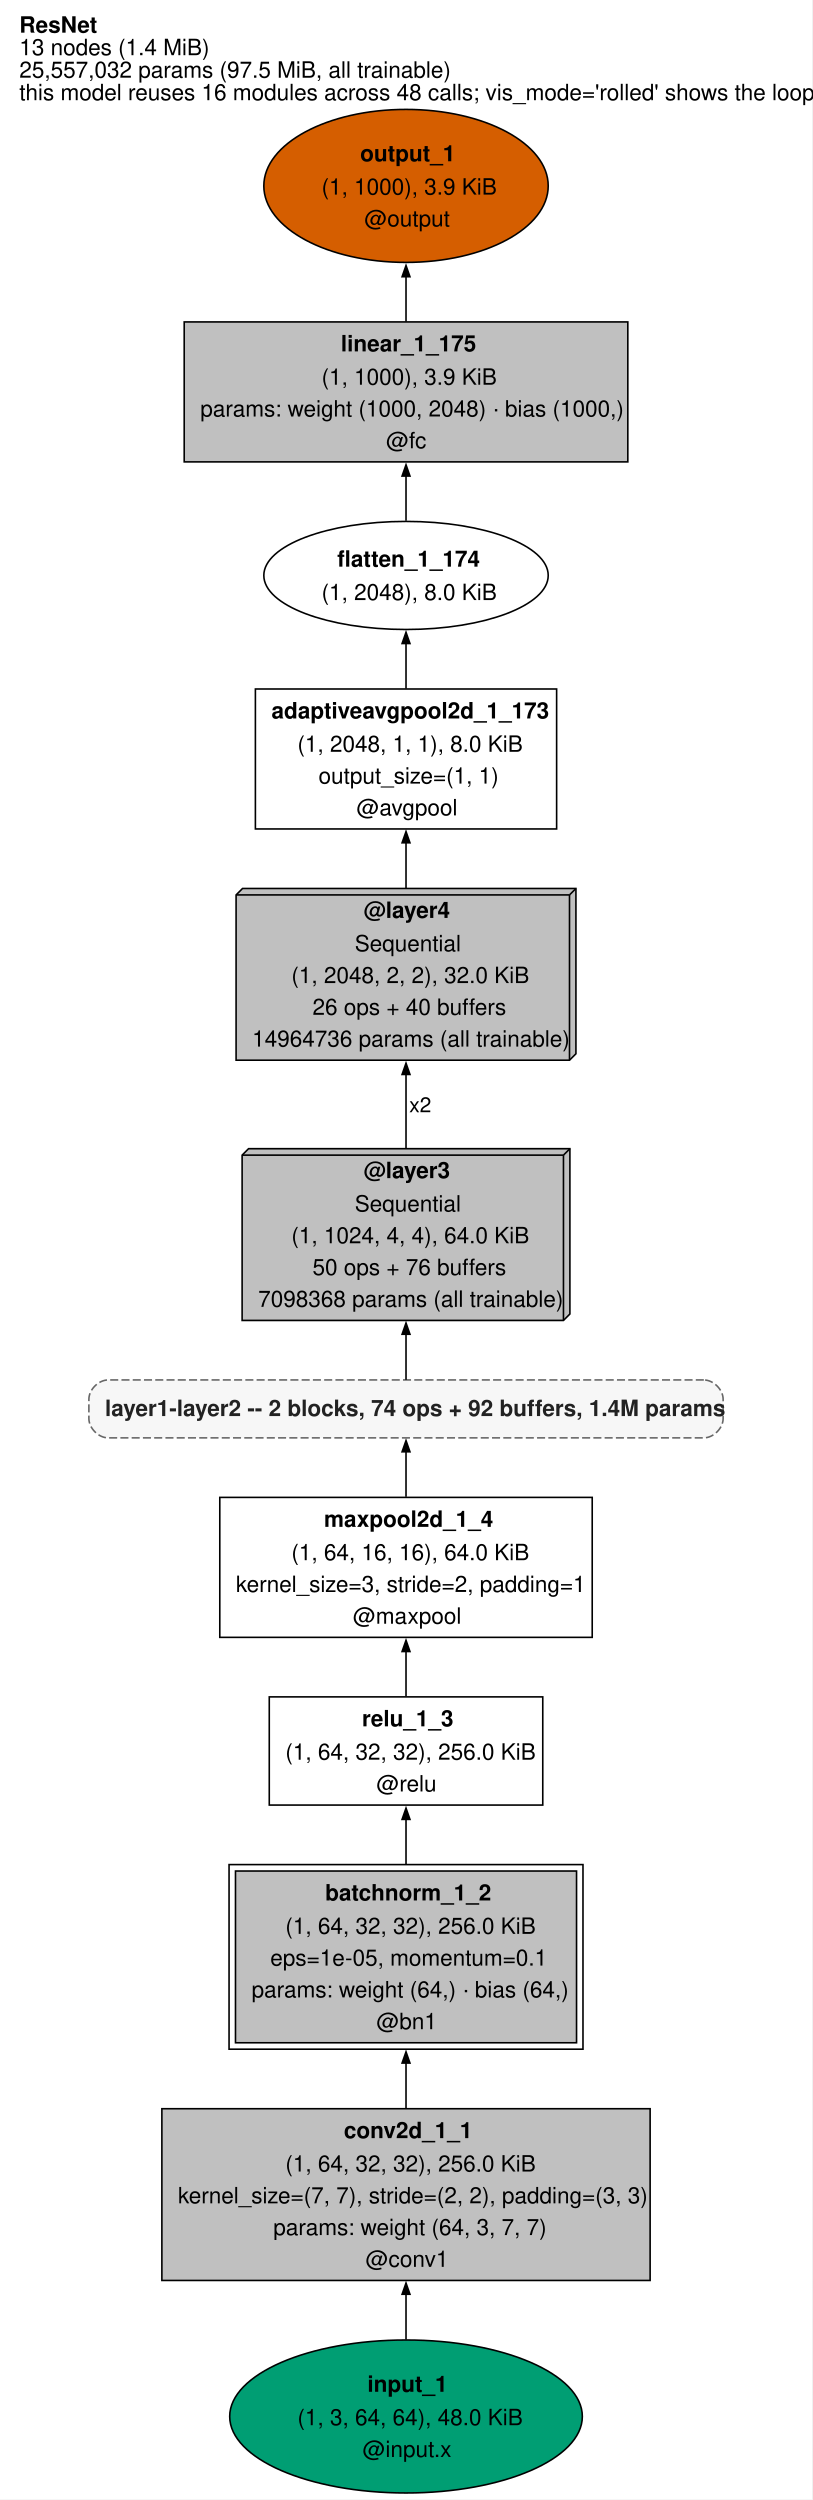
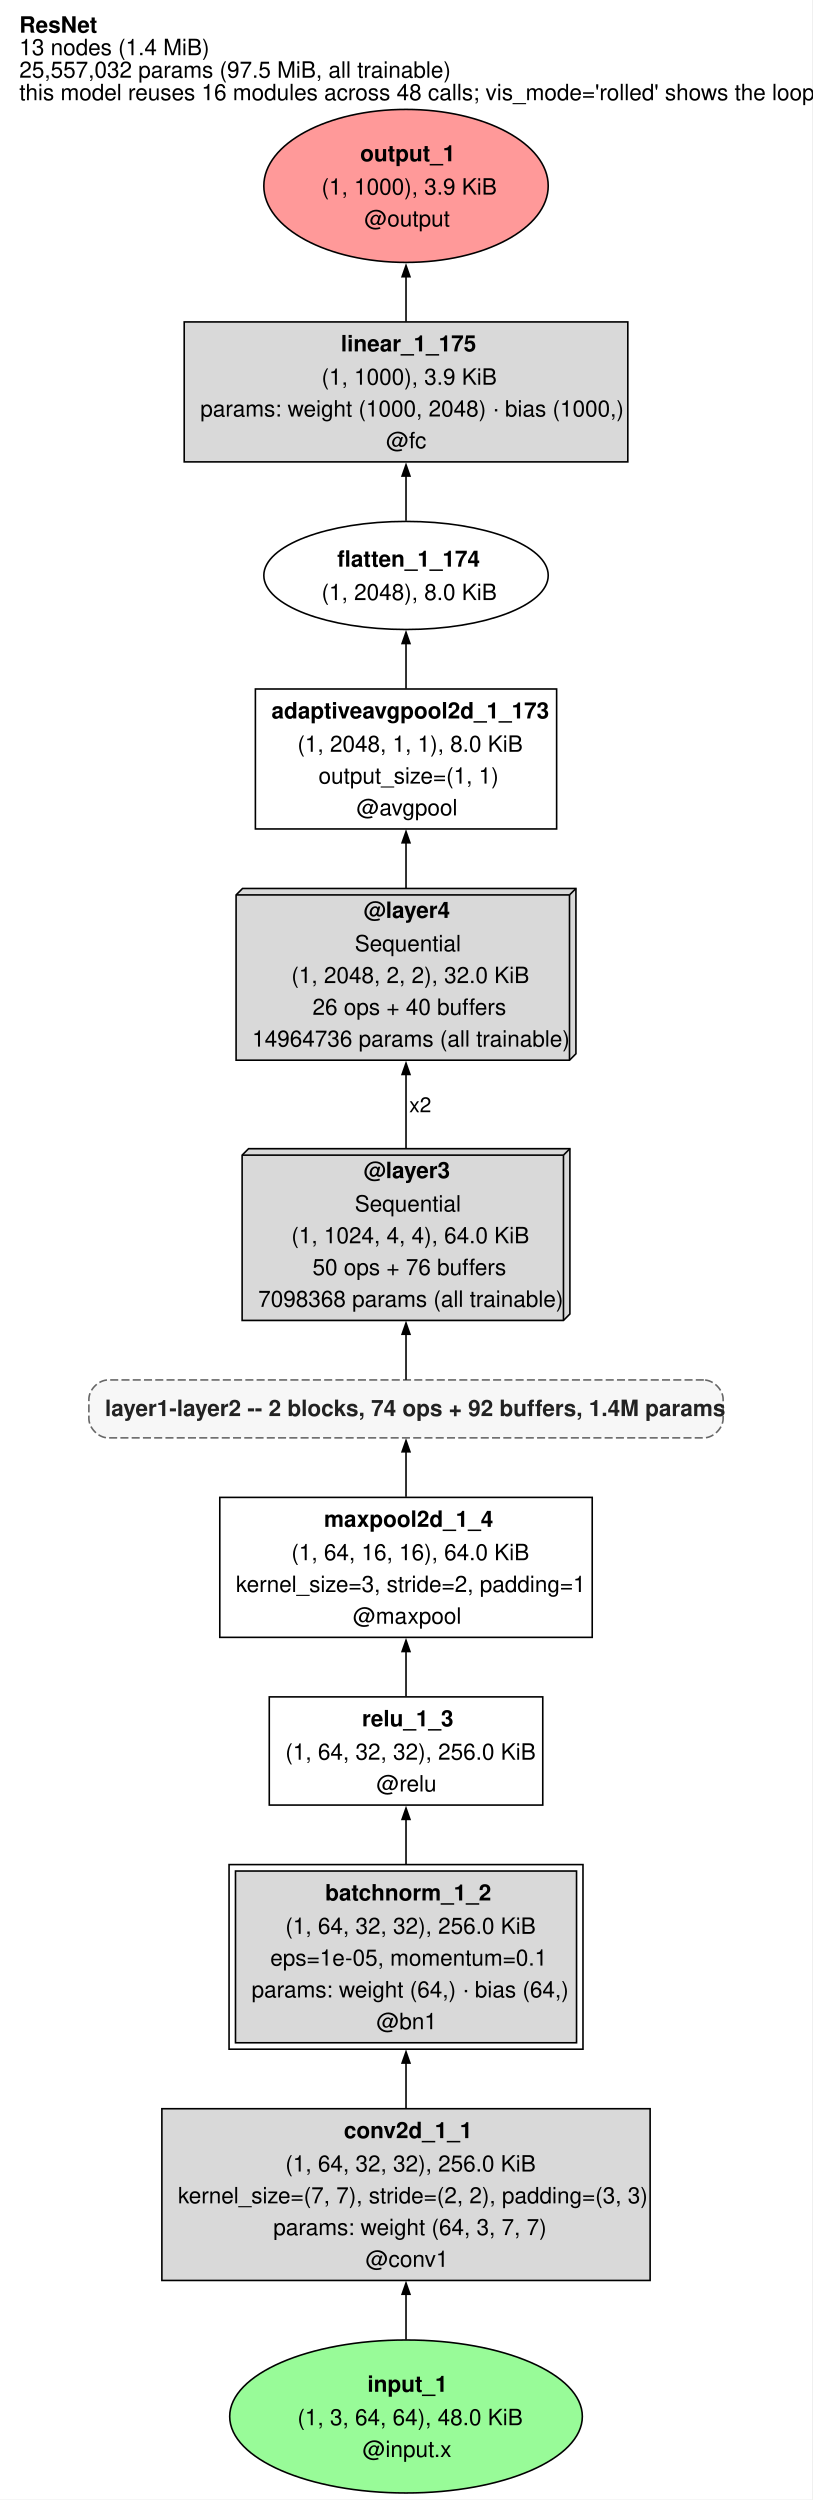
<svg xmlns="http://www.w3.org/2000/svg" xmlns:xlink="http://www.w3.org/1999/xlink" width="505pt" height="1554pt" viewBox="0.00 0.00 505.00 1554.00">
  <g id="graph0" class="graph" transform="scale(1 1) rotate(0) translate(4 1549.64)">
    <polygon fill="white" stroke="none" points="-4,4 -4,-1549.64 500.75,-1549.64 500.75,4 -4,4" />
    <text xml:space="preserve" text-anchor="start" x="8" y="-1529.34" font-family="Helvetica,sans-Serif" font-weight="bold" font-size="14.00">ResNet</text>
    <text xml:space="preserve" text-anchor="start" x="8" y="-1515.34" font-family="Helvetica,sans-Serif" font-size="14.00">13 nodes (1.4 MiB)</text>
    <text xml:space="preserve" text-anchor="start" x="8" y="-1501.34" font-family="Helvetica,sans-Serif" font-size="14.00">25,557,032 params (97.5 MiB, all trainable)</text>
    <text xml:space="preserve" text-anchor="start" x="8" y="-1487.34" font-family="Helvetica,sans-Serif" font-size="14.00">this model reuses 16 modules across 48 calls; vis_mode='rolled' shows the loop</text>
    <g id="node1" class="node">
-       <ellipse fill="#009e73" stroke="black" cx="248.38" cy="-47.55" rx="109.6" ry="47.55" />
+       <ellipse fill="#98fb98" stroke="black" cx="248.38" cy="-47.55" rx="109.6" ry="47.55" />
      <text xml:space="preserve" text-anchor="start" x="224.38" y="-62.88" font-family="Helvetica,sans-Serif" font-weight="bold" font-size="14.00">input_1</text>
      <text xml:space="preserve" text-anchor="start" x="180.88" y="-42.13" font-family="Helvetica,sans-Serif" font-size="14.00">(1, 3, 64, 64), 48.0 KiB</text>
      <text xml:space="preserve" text-anchor="start" x="221.38" y="-22.38" font-family="Helvetica,sans-Serif" font-size="14.00">@input.x</text>
    </g>
    <g id="node2" class="node">
-       <polygon fill="#c0c0c0" stroke="black" points="400.12,-238.86 96.62,-238.86 96.62,-132.11 400.12,-132.11 400.12,-238.86" />
+       <polygon fill="#d9d9d9" stroke="black" points="400.12,-238.86 96.62,-238.86 96.62,-132.11 400.12,-132.11 400.12,-238.86" />
      <text xml:space="preserve" text-anchor="start" x="209.75" y="-220.56" font-family="Helvetica,sans-Serif" font-weight="bold" font-size="14.00">conv2d_1_1</text>
      <text xml:space="preserve" text-anchor="start" x="173.38" y="-199.81" font-family="Helvetica,sans-Serif" font-size="14.00">(1, 64, 32, 32), 256.0 KiB</text>
      <text xml:space="preserve" text-anchor="start" x="106.62" y="-180.06" font-family="Helvetica,sans-Serif" font-size="14.00">kernel_size=(7, 7), stride=(2, 2), padding=(3, 3)</text>
      <text xml:space="preserve" text-anchor="start" x="165.88" y="-160.31" font-family="Helvetica,sans-Serif" font-size="14.00">params: weight (64, 3, 7, 7)</text>
      <text xml:space="preserve" text-anchor="start" x="223.25" y="-140.56" font-family="Helvetica,sans-Serif" font-size="14.00">@conv1</text>
    </g>
    <g id="edge1" class="edge">
      <path fill="none" stroke="black" d="M248.38,-95.33C248.38,-104.48 248.38,-114.19 248.38,-123.72" />
      <polygon fill="black" stroke="black" points="245.93,-123.51 248.38,-130.51 250.83,-123.51 245.93,-123.51" />
    </g>
    <g id="node3" class="node">
      <g id="a_node3">
        <a xlink:title="Hidden buffers: bn1.running_mean, bn1.running_var">
-           <polygon fill="#c0c0c0" stroke="black" points="354.38,-386.61 142.38,-386.61 142.38,-279.86 354.38,-279.86 354.38,-386.61" />
+           <polygon fill="#d9d9d9" stroke="black" points="354.38,-386.61 142.38,-386.61 142.38,-279.86 354.38,-279.86 354.38,-386.61" />
          <polygon fill="none" stroke="black" points="358.38,-390.61 138.38,-390.61 138.38,-275.86 358.38,-275.86 358.38,-390.61" />
          <text xml:space="preserve" text-anchor="start" x="198.12" y="-368.31" font-family="Helvetica,sans-Serif" font-weight="bold" font-size="14.00">batchnorm_1_2</text>
          <text xml:space="preserve" text-anchor="start" x="173.38" y="-347.56" font-family="Helvetica,sans-Serif" font-size="14.00">(1, 64, 32, 32), 256.0 KiB</text>
          <text xml:space="preserve" text-anchor="start" x="164" y="-327.81" font-family="Helvetica,sans-Serif" font-size="14.00">eps=1e-05, momentum=0.1</text>
          <text xml:space="preserve" text-anchor="start" x="152.38" y="-308.06" font-family="Helvetica,sans-Serif" font-size="14.00">params: weight (64,) · bias (64,)</text>
          <text xml:space="preserve" text-anchor="start" x="230" y="-288.31" font-family="Helvetica,sans-Serif" font-size="14.00">@bn1</text>
        </a>
      </g>
    </g>
    <g id="edge2" class="edge">
      <path fill="none" stroke="black" d="M248.38,-239.1C248.38,-248.31 248.38,-257.98 248.38,-267.47" />
      <polygon fill="black" stroke="black" points="245.93,-267.24 248.38,-274.24 250.83,-267.24 245.93,-267.24" />
    </g>
    <g id="node4" class="node">
      <polygon fill="white" stroke="black" points="333.38,-494.86 163.38,-494.86 163.38,-427.61 333.38,-427.61 333.38,-494.86" />
      <text xml:space="preserve" text-anchor="start" x="221" y="-476.56" font-family="Helvetica,sans-Serif" font-weight="bold" font-size="14.00">relu_1_3</text>
      <text xml:space="preserve" text-anchor="start" x="173.38" y="-455.81" font-family="Helvetica,sans-Serif" font-size="14.00">(1, 64, 32, 32), 256.0 KiB</text>
      <text xml:space="preserve" text-anchor="start" x="230" y="-436.06" font-family="Helvetica,sans-Serif" font-size="14.00">@relu</text>
    </g>
    <g id="edge3" class="edge">
      <path fill="none" stroke="black" d="M248.38,-390.96C248.38,-400.37 248.38,-409.96 248.38,-418.89" />
      <polygon fill="black" stroke="black" points="245.93,-418.71 248.38,-425.71 250.83,-418.71 245.93,-418.71" />
    </g>
    <g id="node5" class="node">
      <polygon fill="white" stroke="black" points="364.12,-618.86 132.62,-618.86 132.62,-531.86 364.12,-531.86 364.12,-618.86" />
      <text xml:space="preserve" text-anchor="start" x="197.38" y="-600.56" font-family="Helvetica,sans-Serif" font-weight="bold" font-size="14.00">maxpool2d_1_4</text>
      <text xml:space="preserve" text-anchor="start" x="177.12" y="-579.81" font-family="Helvetica,sans-Serif" font-size="14.00">(1, 64, 16, 16), 64.0 KiB</text>
      <text xml:space="preserve" text-anchor="start" x="142.62" y="-560.06" font-family="Helvetica,sans-Serif" font-size="14.00">kernel_size=3, stride=2, padding=1</text>
      <text xml:space="preserve" text-anchor="start" x="215.38" y="-540.31" font-family="Helvetica,sans-Serif" font-size="14.00">@maxpool</text>
    </g>
    <g id="edge4" class="edge">
      <path fill="none" stroke="black" d="M248.38,-495.27C248.38,-504.06 248.38,-513.77 248.38,-523.28" />
      <polygon fill="black" stroke="black" points="245.93,-523.05 248.38,-530.05 250.83,-523.05 245.93,-523.05" />
    </g>
    <g id="node6" class="node">
      <path fill="#f7f7f7" stroke="#666666" stroke-dasharray="5,2" d="M433.5,-691.86C433.5,-691.86 63.25,-691.86 63.25,-691.86 57.25,-691.86 51.25,-685.86 51.25,-679.86 51.25,-679.86 51.25,-667.86 51.25,-667.86 51.25,-661.86 57.25,-655.86 63.25,-655.86 63.25,-655.86 433.5,-655.86 433.5,-655.86 439.5,-655.86 445.5,-661.86 445.5,-667.86 445.5,-667.86 445.5,-679.86 445.5,-679.86 445.5,-685.86 439.5,-691.86 433.5,-691.86" />
      <text xml:space="preserve" text-anchor="start" x="61.25" y="-669.43" font-family="Helvetica,sans-Serif" font-weight="bold" font-size="14.00" fill="#222222">layer1-layer2 -- 2 blocks, 74 ops + 92 buffers, 1.4M params</text>
    </g>
    <g id="edge5" class="edge">
      <path fill="none" stroke="black" d="M248.38,-619.24C248.38,-628.81 248.38,-638.66 248.38,-647.26" />
      <polygon fill="black" stroke="black" points="245.93,-647.2 248.38,-654.2 250.83,-647.2 245.93,-647.2" />
    </g>
    <g id="node7" class="node">
-       <polygon fill="#c0c0c0" stroke="black" points="350.25,-835.61 150.5,-835.61 146.5,-831.61 146.5,-728.86 346.25,-728.86 350.25,-732.86 350.25,-835.61" />
+       <polygon fill="#d9d9d9" stroke="black" points="350.25,-835.61 150.5,-835.61 146.5,-831.61 146.5,-728.86 346.25,-728.86 350.25,-732.86 350.25,-835.61" />
      <polyline fill="none" stroke="black" points="346.25,-831.61 146.5,-831.61" />
      <polyline fill="none" stroke="black" points="346.25,-831.61 346.25,-728.86" />
      <polyline fill="none" stroke="black" points="346.25,-831.61 350.25,-835.61" />
      <text xml:space="preserve" text-anchor="start" x="222.12" y="-817.31" font-family="Helvetica,sans-Serif" font-weight="bold" font-size="14.00">@layer3</text>
      <text xml:space="preserve" text-anchor="start" x="216.5" y="-796.56" font-family="Helvetica,sans-Serif" font-size="14.00">Sequential</text>
      <text xml:space="preserve" text-anchor="start" x="177.12" y="-776.81" font-family="Helvetica,sans-Serif" font-size="14.00">(1, 1024, 4, 4), 64.0 KiB</text>
      <text xml:space="preserve" text-anchor="start" x="190.25" y="-757.06" font-family="Helvetica,sans-Serif" font-size="14.00">50 ops + 76 buffers</text>
      <text xml:space="preserve" text-anchor="start" x="156.5" y="-737.31" font-family="Helvetica,sans-Serif" font-size="14.00">7098368 params (all trainable)</text>
    </g>
    <g id="edge6" class="edge">
      <path fill="none" stroke="black" d="M248.38,-691.95C248.38,-699.92 248.38,-709.94 248.38,-720.36" />
      <polygon fill="black" stroke="black" points="245.93,-720.26 248.38,-727.26 250.83,-720.26 245.93,-720.26" />
    </g>
    <g id="node8" class="node">
-       <polygon fill="#c0c0c0" stroke="black" points="354,-997.36 146.75,-997.36 142.75,-993.36 142.75,-890.61 350,-890.61 354,-894.61 354,-997.36" />
+       <polygon fill="#d9d9d9" stroke="black" points="354,-997.36 146.75,-997.36 142.75,-993.36 142.75,-890.61 350,-890.61 354,-894.61 354,-997.36" />
      <polyline fill="none" stroke="black" points="350,-993.36 142.75,-993.36" />
      <polyline fill="none" stroke="black" points="350,-993.36 350,-890.61" />
      <polyline fill="none" stroke="black" points="350,-993.36 354,-997.36" />
      <text xml:space="preserve" text-anchor="start" x="222.12" y="-979.06" font-family="Helvetica,sans-Serif" font-weight="bold" font-size="14.00">@layer4</text>
      <text xml:space="preserve" text-anchor="start" x="216.5" y="-958.31" font-family="Helvetica,sans-Serif" font-size="14.00">Sequential</text>
      <text xml:space="preserve" text-anchor="start" x="177.12" y="-938.56" font-family="Helvetica,sans-Serif" font-size="14.00">(1, 2048, 2, 2), 32.0 KiB</text>
      <text xml:space="preserve" text-anchor="start" x="190.25" y="-918.81" font-family="Helvetica,sans-Serif" font-size="14.00">26 ops + 40 buffers</text>
      <text xml:space="preserve" text-anchor="start" x="152.75" y="-899.06" font-family="Helvetica,sans-Serif" font-size="14.00">14964736 params (all trainable)</text>
    </g>
    <g id="edge7" class="edge">
      <path fill="none" stroke="black" d="M248.38,-835.98C248.38,-850.7 248.38,-866.82 248.38,-881.98" />
      <polygon fill="black" stroke="black" points="245.93,-881.77 248.38,-888.77 250.83,-881.77 245.93,-881.77" />
      <text xml:space="preserve" text-anchor="start" x="250.38" y="-858.26" font-family="Helvetica,sans-Serif" font-size="13.00">x2</text>
    </g>
    <g id="node9" class="node">
      <polygon fill="white" stroke="black" points="342,-1121.36 154.75,-1121.36 154.75,-1034.36 342,-1034.36 342,-1121.36" />
      <text xml:space="preserve" text-anchor="start" x="164.75" y="-1103.06" font-family="Helvetica,sans-Serif" font-weight="bold" font-size="14.00">adaptiveavgpool2d_1_173</text>
      <text xml:space="preserve" text-anchor="start" x="180.88" y="-1082.31" font-family="Helvetica,sans-Serif" font-size="14.00">(1, 2048, 1, 1), 8.0 KiB</text>
      <text xml:space="preserve" text-anchor="start" x="194" y="-1062.56" font-family="Helvetica,sans-Serif" font-size="14.00">output_size=(1, 1)</text>
      <text xml:space="preserve" text-anchor="start" x="217.62" y="-1042.81" font-family="Helvetica,sans-Serif" font-size="14.00">@avgpool</text>
    </g>
    <g id="edge8" class="edge">
      <path fill="none" stroke="black" d="M248.38,-997.48C248.38,-1006.83 248.38,-1016.55 248.38,-1025.86" />
      <polygon fill="black" stroke="black" points="245.93,-1025.75 248.38,-1032.75 250.83,-1025.75 245.93,-1025.75" />
    </g>
    <g id="node10" class="node">
      <ellipse fill="white" stroke="black" cx="248.38" cy="-1191.94" rx="88.39" ry="33.59" />
      <text xml:space="preserve" text-anchor="start" x="205.62" y="-1197.39" font-family="Helvetica,sans-Serif" font-weight="bold" font-size="14.00">flatten_1_174</text>
      <text xml:space="preserve" text-anchor="start" x="195.88" y="-1176.64" font-family="Helvetica,sans-Serif" font-size="14.00">(1, 2048), 8.0 KiB</text>
    </g>
    <g id="edge9" class="edge">
      <path fill="none" stroke="black" d="M248.38,-1121.55C248.38,-1130.84 248.38,-1140.64 248.38,-1149.86" />
      <polygon fill="black" stroke="black" points="245.93,-1149.62 248.38,-1156.62 250.83,-1149.62 245.93,-1149.62" />
    </g>
    <g id="node11" class="node">
-       <polygon fill="#c0c0c0" stroke="black" points="386.25,-1349.53 110.5,-1349.53 110.5,-1262.53 386.25,-1262.53 386.25,-1349.53" />
+       <polygon fill="#d9d9d9" stroke="black" points="386.25,-1349.53 110.5,-1349.53 110.5,-1262.53 386.25,-1262.53 386.25,-1349.53" />
      <text xml:space="preserve" text-anchor="start" x="207.88" y="-1331.23" font-family="Helvetica,sans-Serif" font-weight="bold" font-size="14.00">linear_1_175</text>
      <text xml:space="preserve" text-anchor="start" x="195.88" y="-1310.48" font-family="Helvetica,sans-Serif" font-size="14.00">(1, 1000), 3.9 KiB</text>
      <text xml:space="preserve" text-anchor="start" x="120.5" y="-1290.73" font-family="Helvetica,sans-Serif" font-size="14.00">params: weight (1000, 2048) · bias (1000,)</text>
      <text xml:space="preserve" text-anchor="start" x="236" y="-1270.98" font-family="Helvetica,sans-Serif" font-size="14.00">@fc</text>
    </g>
    <g id="edge10" class="edge">
      <path fill="none" stroke="black" d="M248.38,-1225.97C248.38,-1234.76 248.38,-1244.46 248.38,-1253.97" />
      <polygon fill="black" stroke="black" points="245.93,-1253.74 248.38,-1260.74 250.83,-1253.74 245.93,-1253.74" />
    </g>
    <g id="node12" class="node">
-       <ellipse fill="#d55e00" stroke="black" cx="248.38" cy="-1434.08" rx="88.39" ry="47.55" />
+       <ellipse fill="#ff9999" stroke="black" cx="248.38" cy="-1434.08" rx="88.39" ry="47.55" />
      <text xml:space="preserve" text-anchor="start" x="219.88" y="-1449.41" font-family="Helvetica,sans-Serif" font-weight="bold" font-size="14.00">output_1</text>
      <text xml:space="preserve" text-anchor="start" x="195.88" y="-1428.66" font-family="Helvetica,sans-Serif" font-size="14.00">(1, 1000), 3.9 KiB</text>
      <text xml:space="preserve" text-anchor="start" x="222.5" y="-1408.91" font-family="Helvetica,sans-Serif" font-size="14.00">@output</text>
    </g>
    <g id="edge11" class="edge">
      <path fill="none" stroke="black" d="M248.38,-1349.71C248.38,-1358.67 248.38,-1368.26 248.38,-1377.62" />
      <polygon fill="black" stroke="black" points="245.93,-1377.61 248.38,-1384.61 250.83,-1377.61 245.93,-1377.61" />
    </g>
  </g>
</svg>
